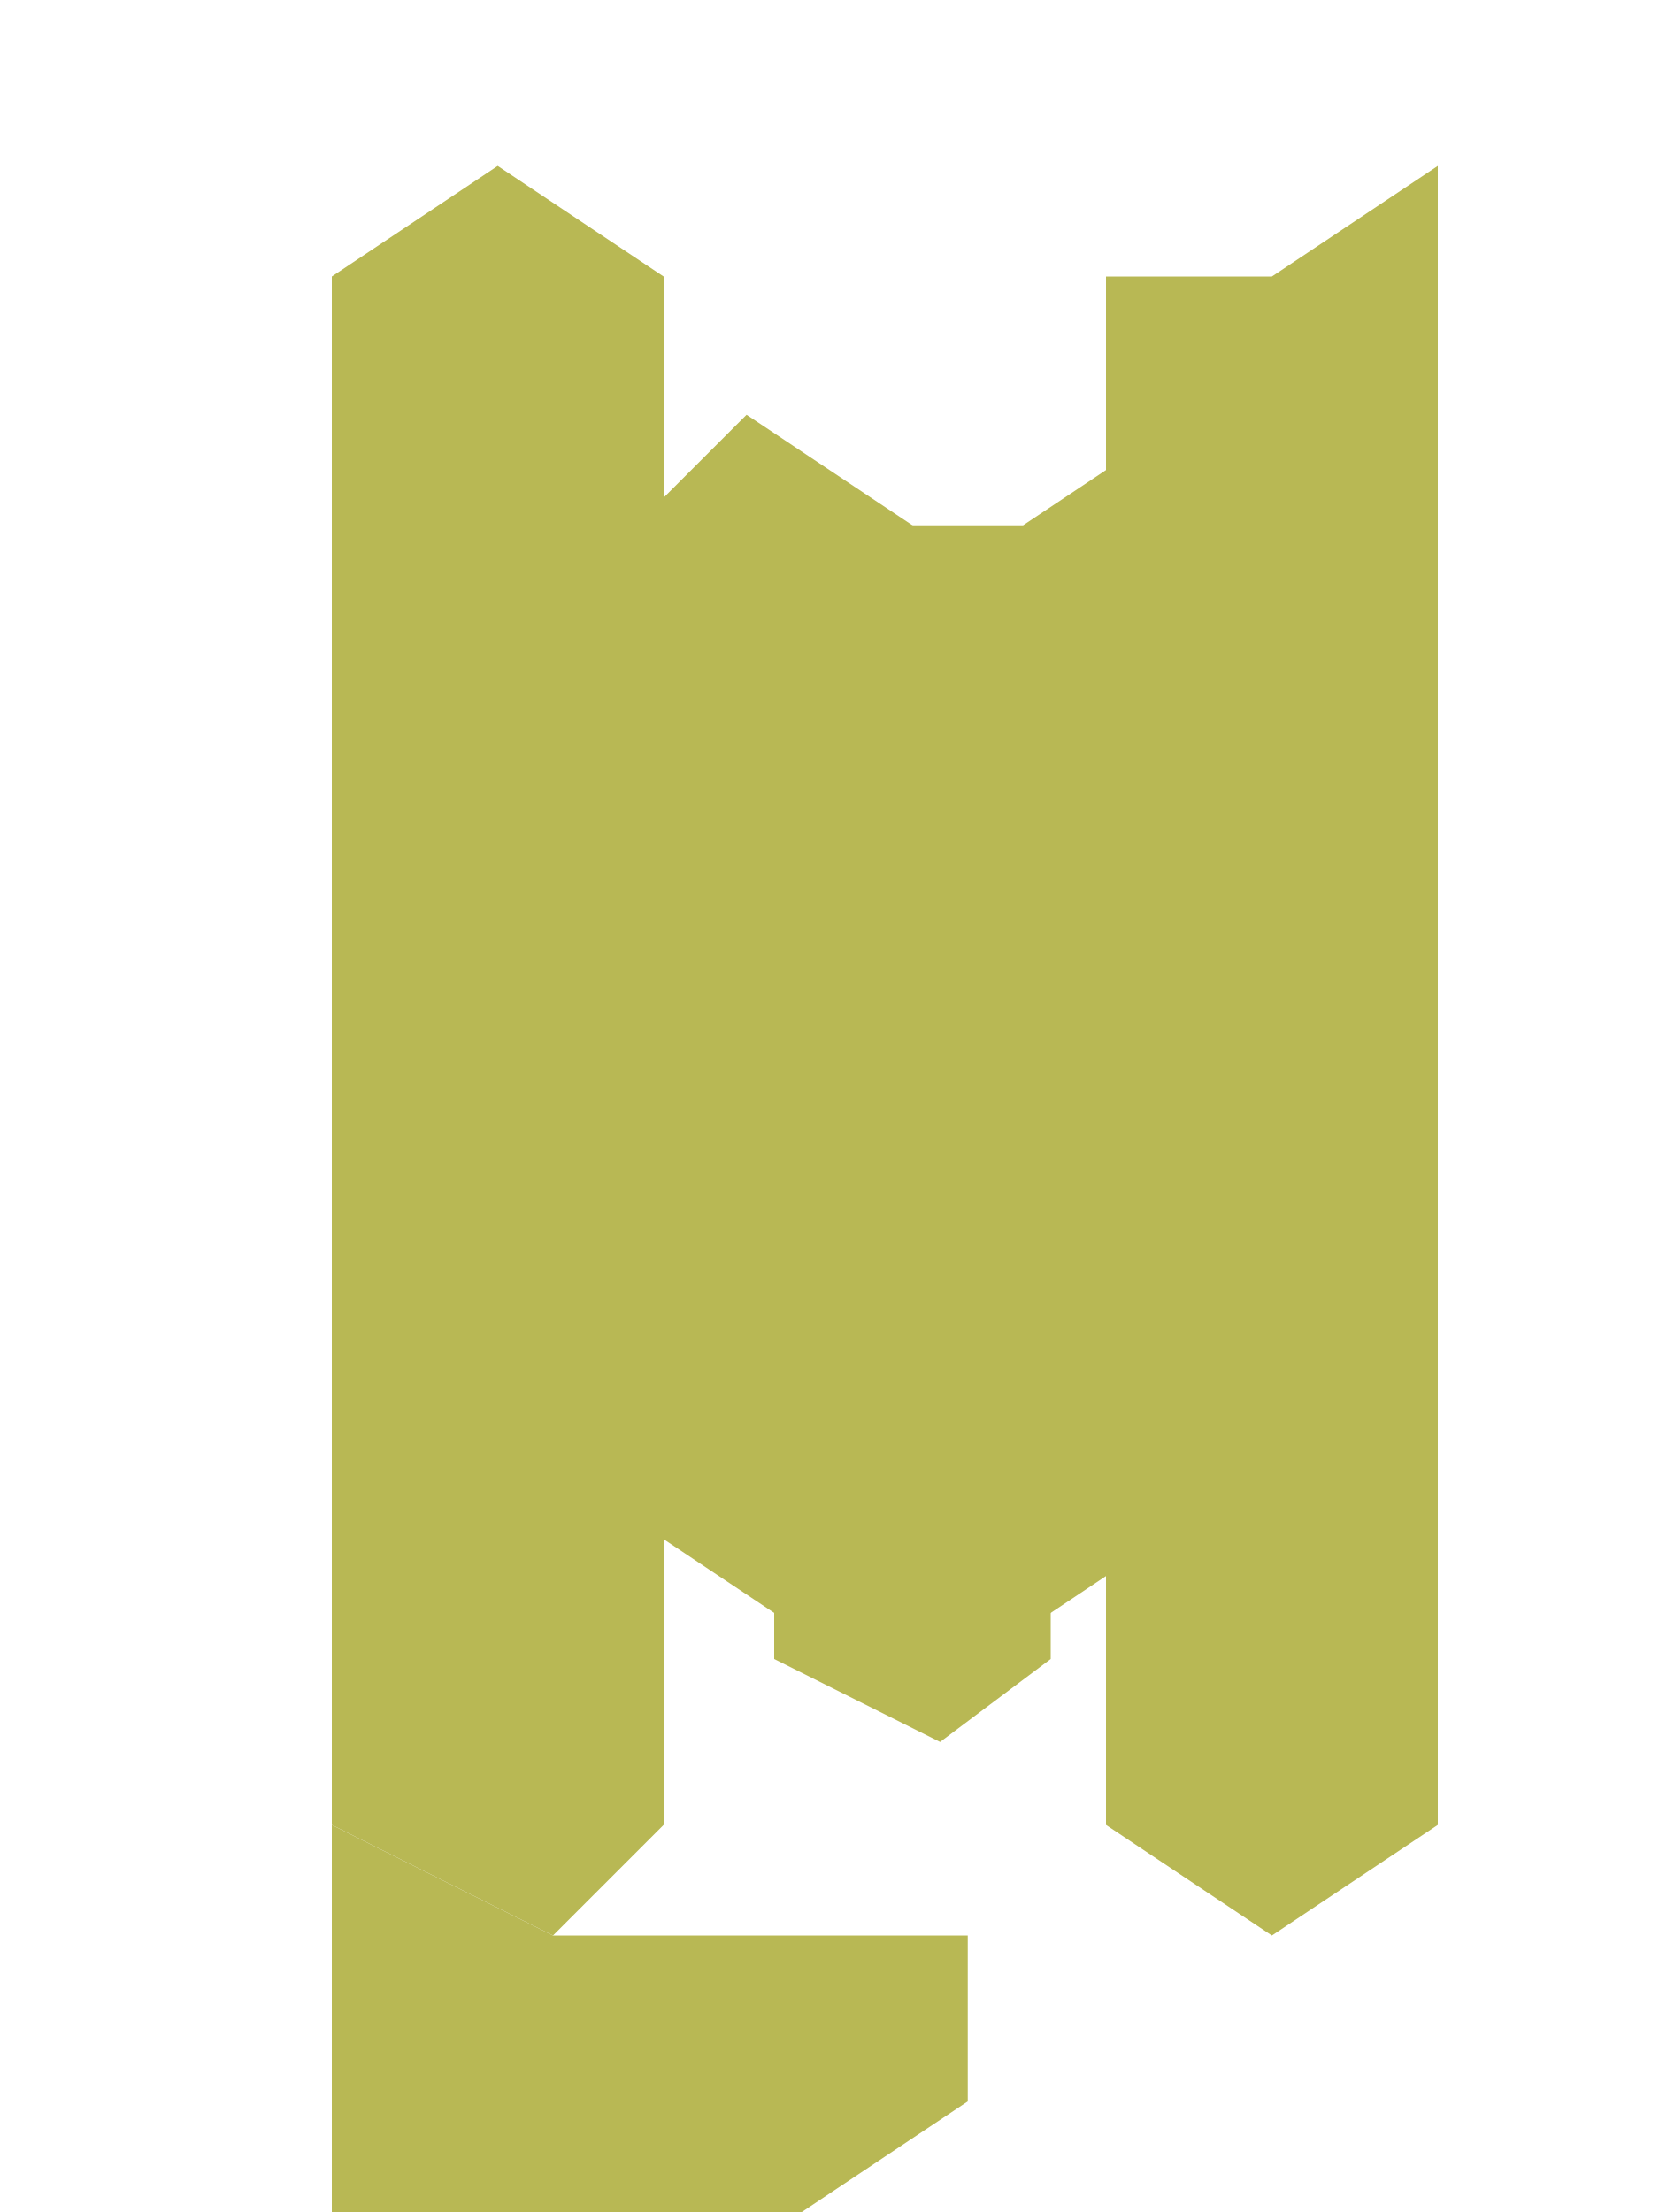
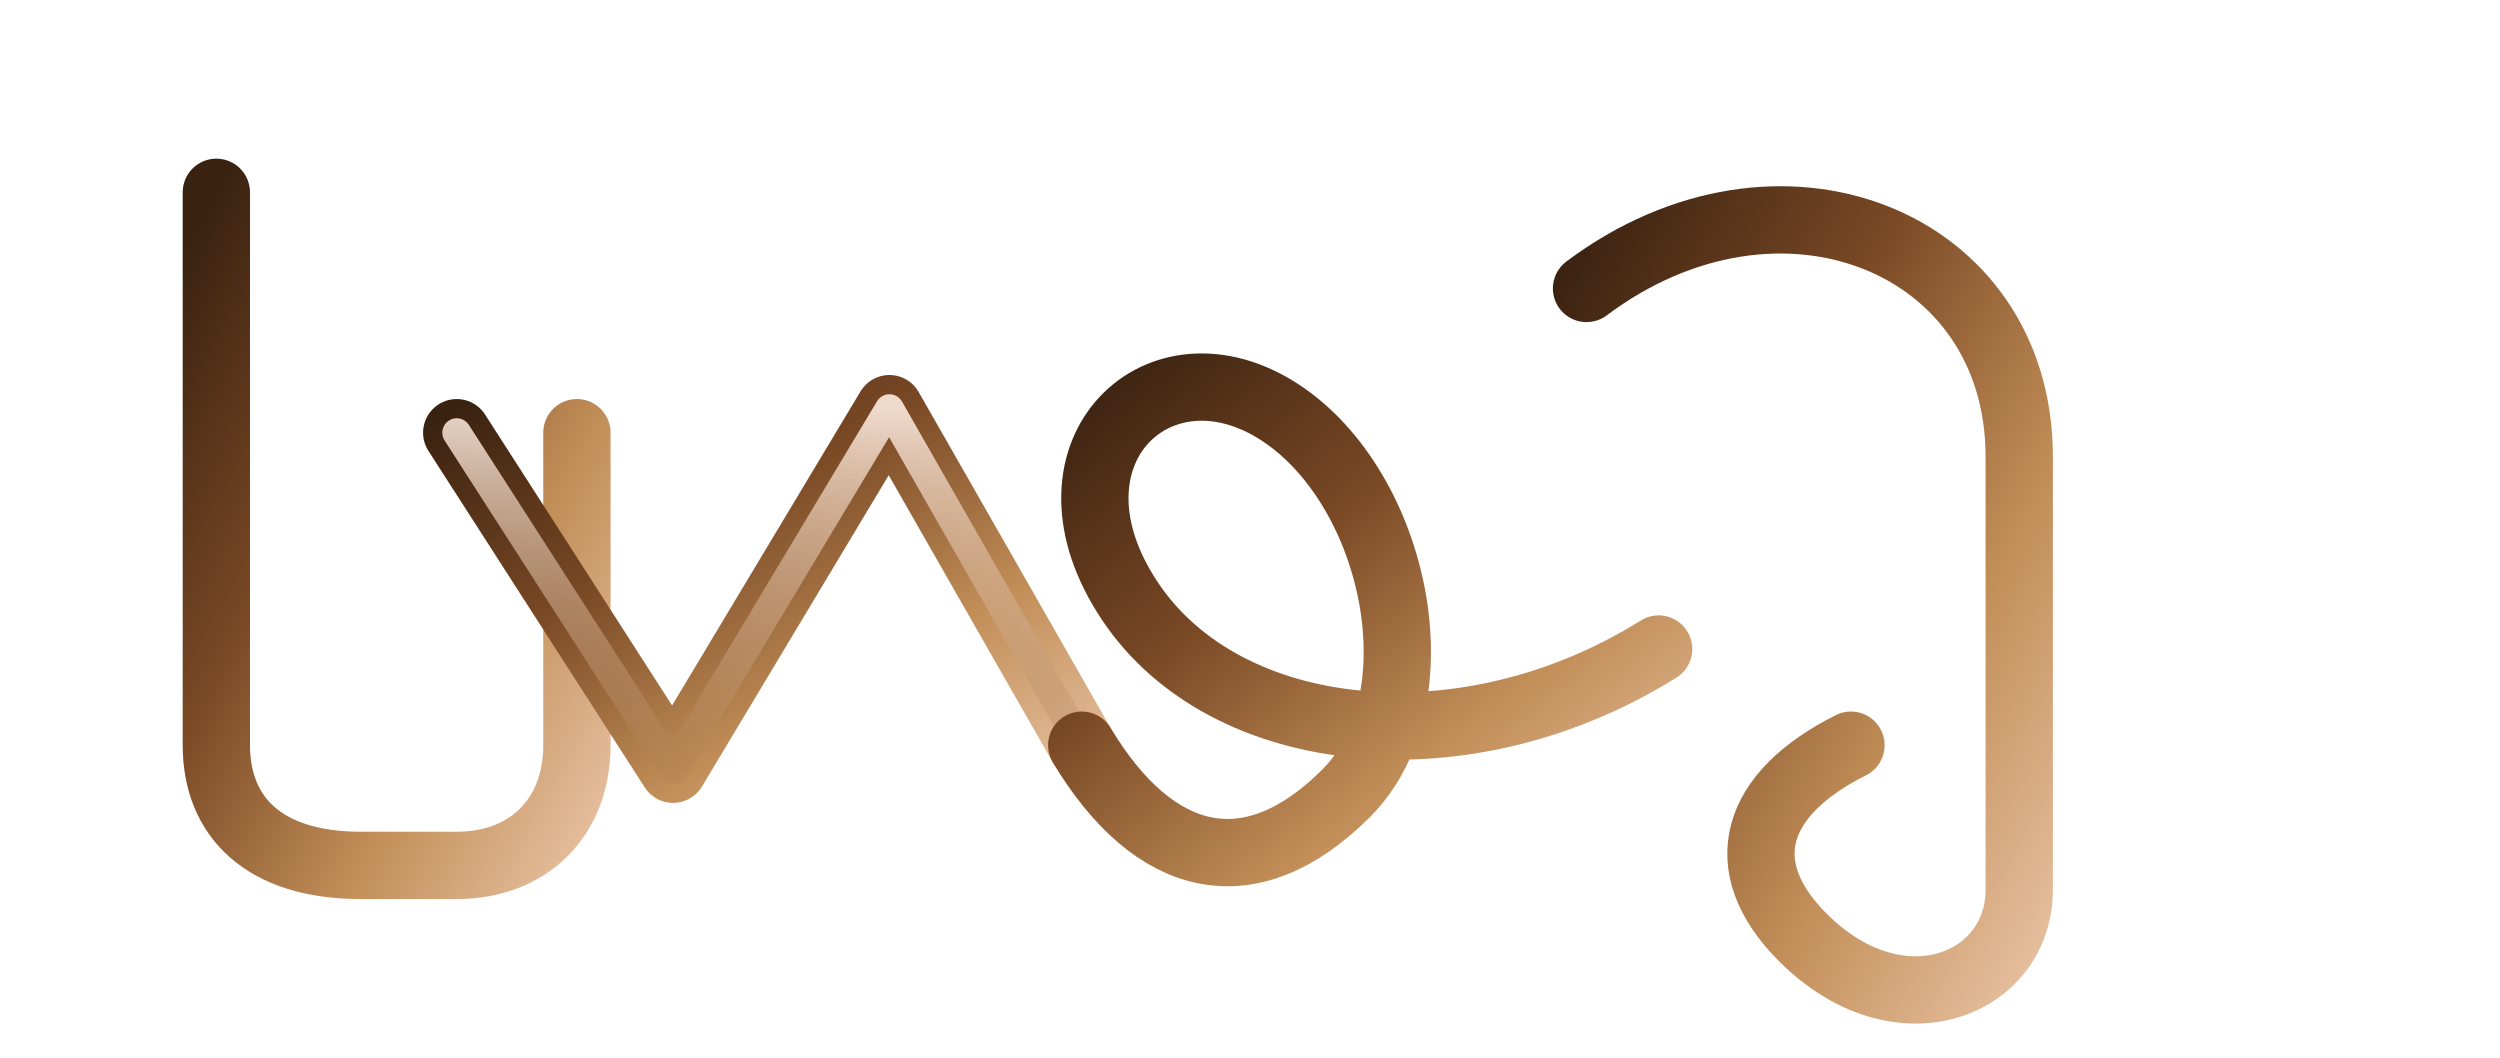
- <svg xmlns="http://www.w3.org/2000/svg" viewBox="0 0 600 800" width="600" height="800" role="img" aria-labelledby="title desc">
+ <svg xmlns="http://www.w3.org/2000/svg" viewBox="0 0 520 220" width="100%" height="100%" aria-label="LMGJ Bakery Logo">
  <defs>
-     <style>.logo-color{fill:#b8b854}</style>
+     <linearGradient id="bakeryLogoGrad" x1="0%" y1="0%" x2="100%" y2="100%">
+       <stop offset="0%" stop-color="#3A2211" />
+       <stop offset="35%" stop-color="#794824" />
+       <stop offset="70%" stop-color="#C28E58" />
+       <stop offset="100%" stop-color="#E5BE9D" />
+     </linearGradient>
+     <linearGradient id="innerGlowGrad" x1="0%" y1="0%" x2="0%" y2="100%">
+       <stop offset="0%" stop-color="#FCEADE" stop-opacity="0.9" />
+       <stop offset="100%" stop-color="#B07D4F" stop-opacity="0.3" />
+     </linearGradient>
  </defs>
-   <polygon class="logo-color" points="180,60 240,100 240,660 200,700 120,660 120,100" />
-   <polygon class="logo-color" points="120,660 200,700 350,700 350,760 290,800 120,800" />
-   <polygon class="logo-color" points="270,150 330,190 330,550 290,590 230,550 230,190" />
-   <polygon class="logo-color" points="330,190 380,220 380,380 350,400 320,380 320,240" />
-   <polygon class="logo-color" points="280,330 320,310 360,330 360,490 320,520 280,490" />
-   <polygon class="logo-color" points="370,190 430,150 430,550 370,590 310,550 310,190" />
-   <polygon class="logo-color" points="320,460 380,440 380,600 340,630 280,600 280,500" />
-   <polygon class="logo-color" points="460,100 520,60 520,660 460,700 400,660 400,100" />
+   <g fill="none" stroke="url(#bakeryLogoGrad)" stroke-linecap="round" stroke-linejoin="round">
+     <path d="M 45 40 L 45 155 C 45 170, 55 180, 75 180 L 95 180 C 110 180, 120 170, 120 155 L 120 90" stroke-width="14" />
+     <path d="M 95 90 L 140 160 L 185 85 L 225 155" stroke-width="14" />
+     <path d="M 95 90 L 140 160 L 185 85 L 225 155" stroke="url(#innerGlowGrad)" stroke-width="6" />
+     <path d="M 225 155 C 240 180, 260 185, 280 165 C 300 145, 290 100, 265 85 C 240 70, 215 95, 235 125 C 255 155, 305 160, 345 135" stroke-width="14" />
+     <path d="M 330 60 C 370 30, 420 50, 420 95 L 420 185 C 420 205, 395 215, 375 195 C 360 180, 365 165, 385 155" stroke-width="14" />
+     <path d="M 45 40 L 45 155" stroke="url(#innerGlowGrad)" stroke-width="5" />
+     <path d="M 390 95 L 390 175" stroke="url(#innerGlowGrad)" stroke-width="5" />
+   </g>
</svg>
